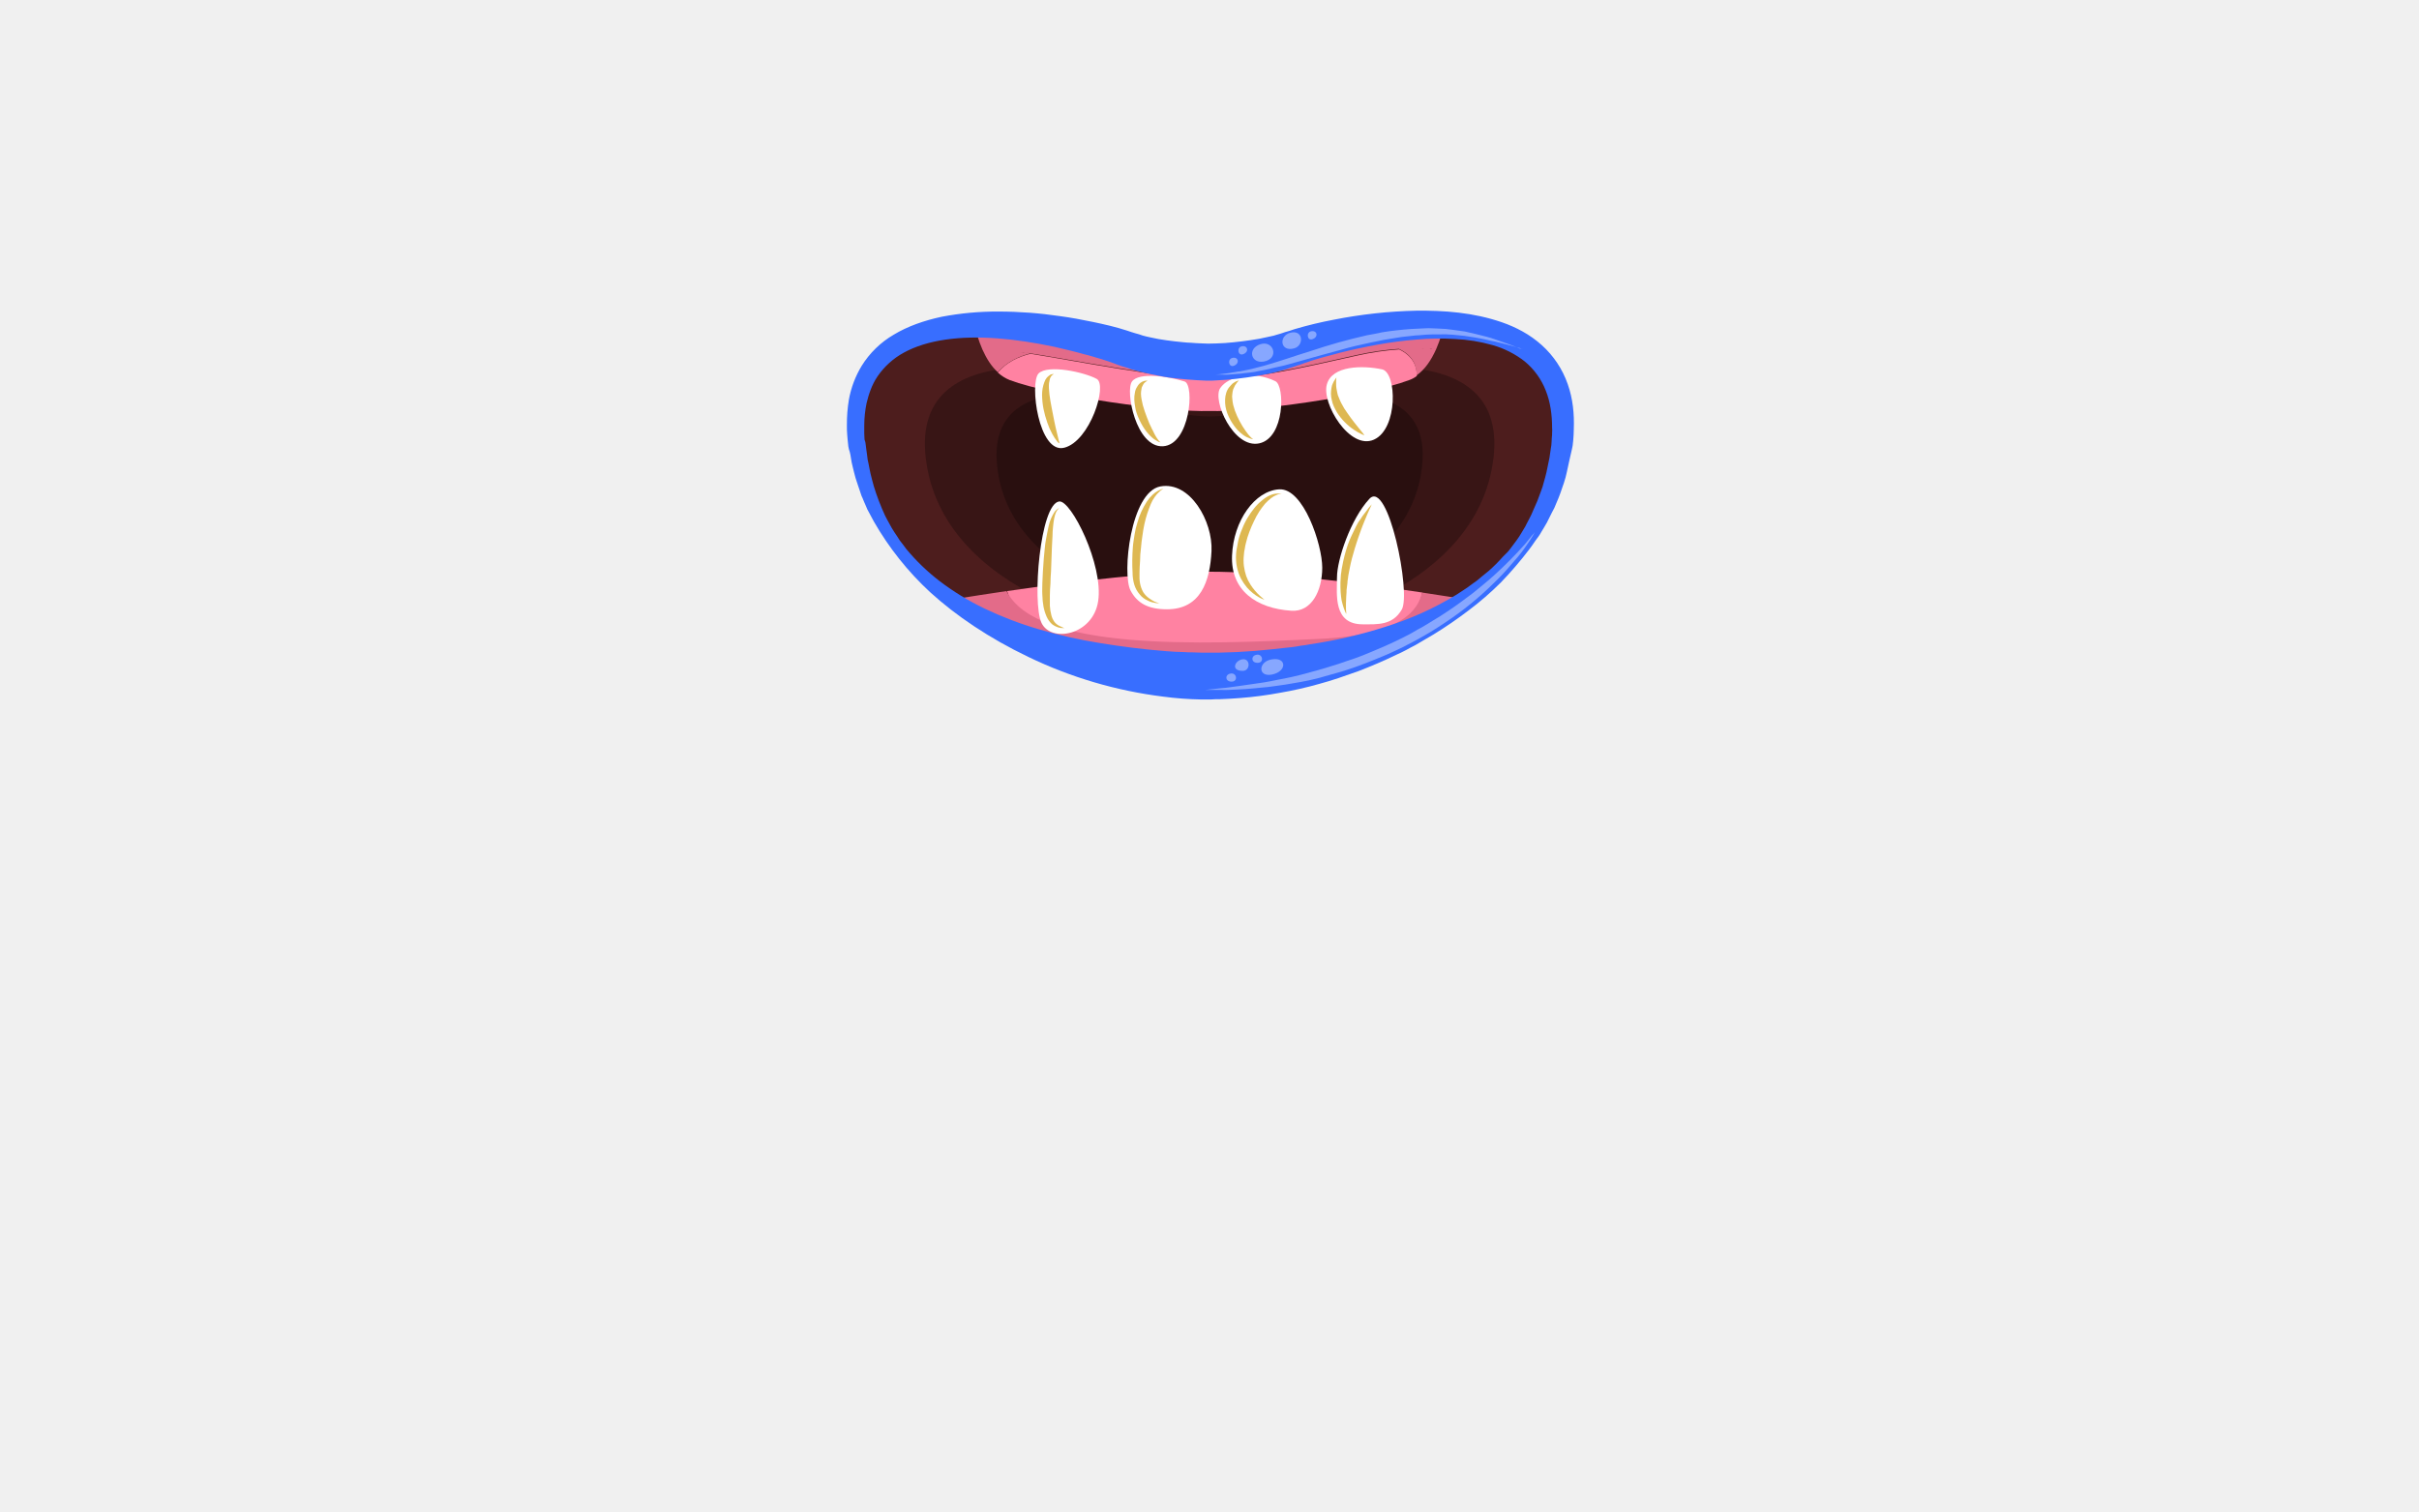
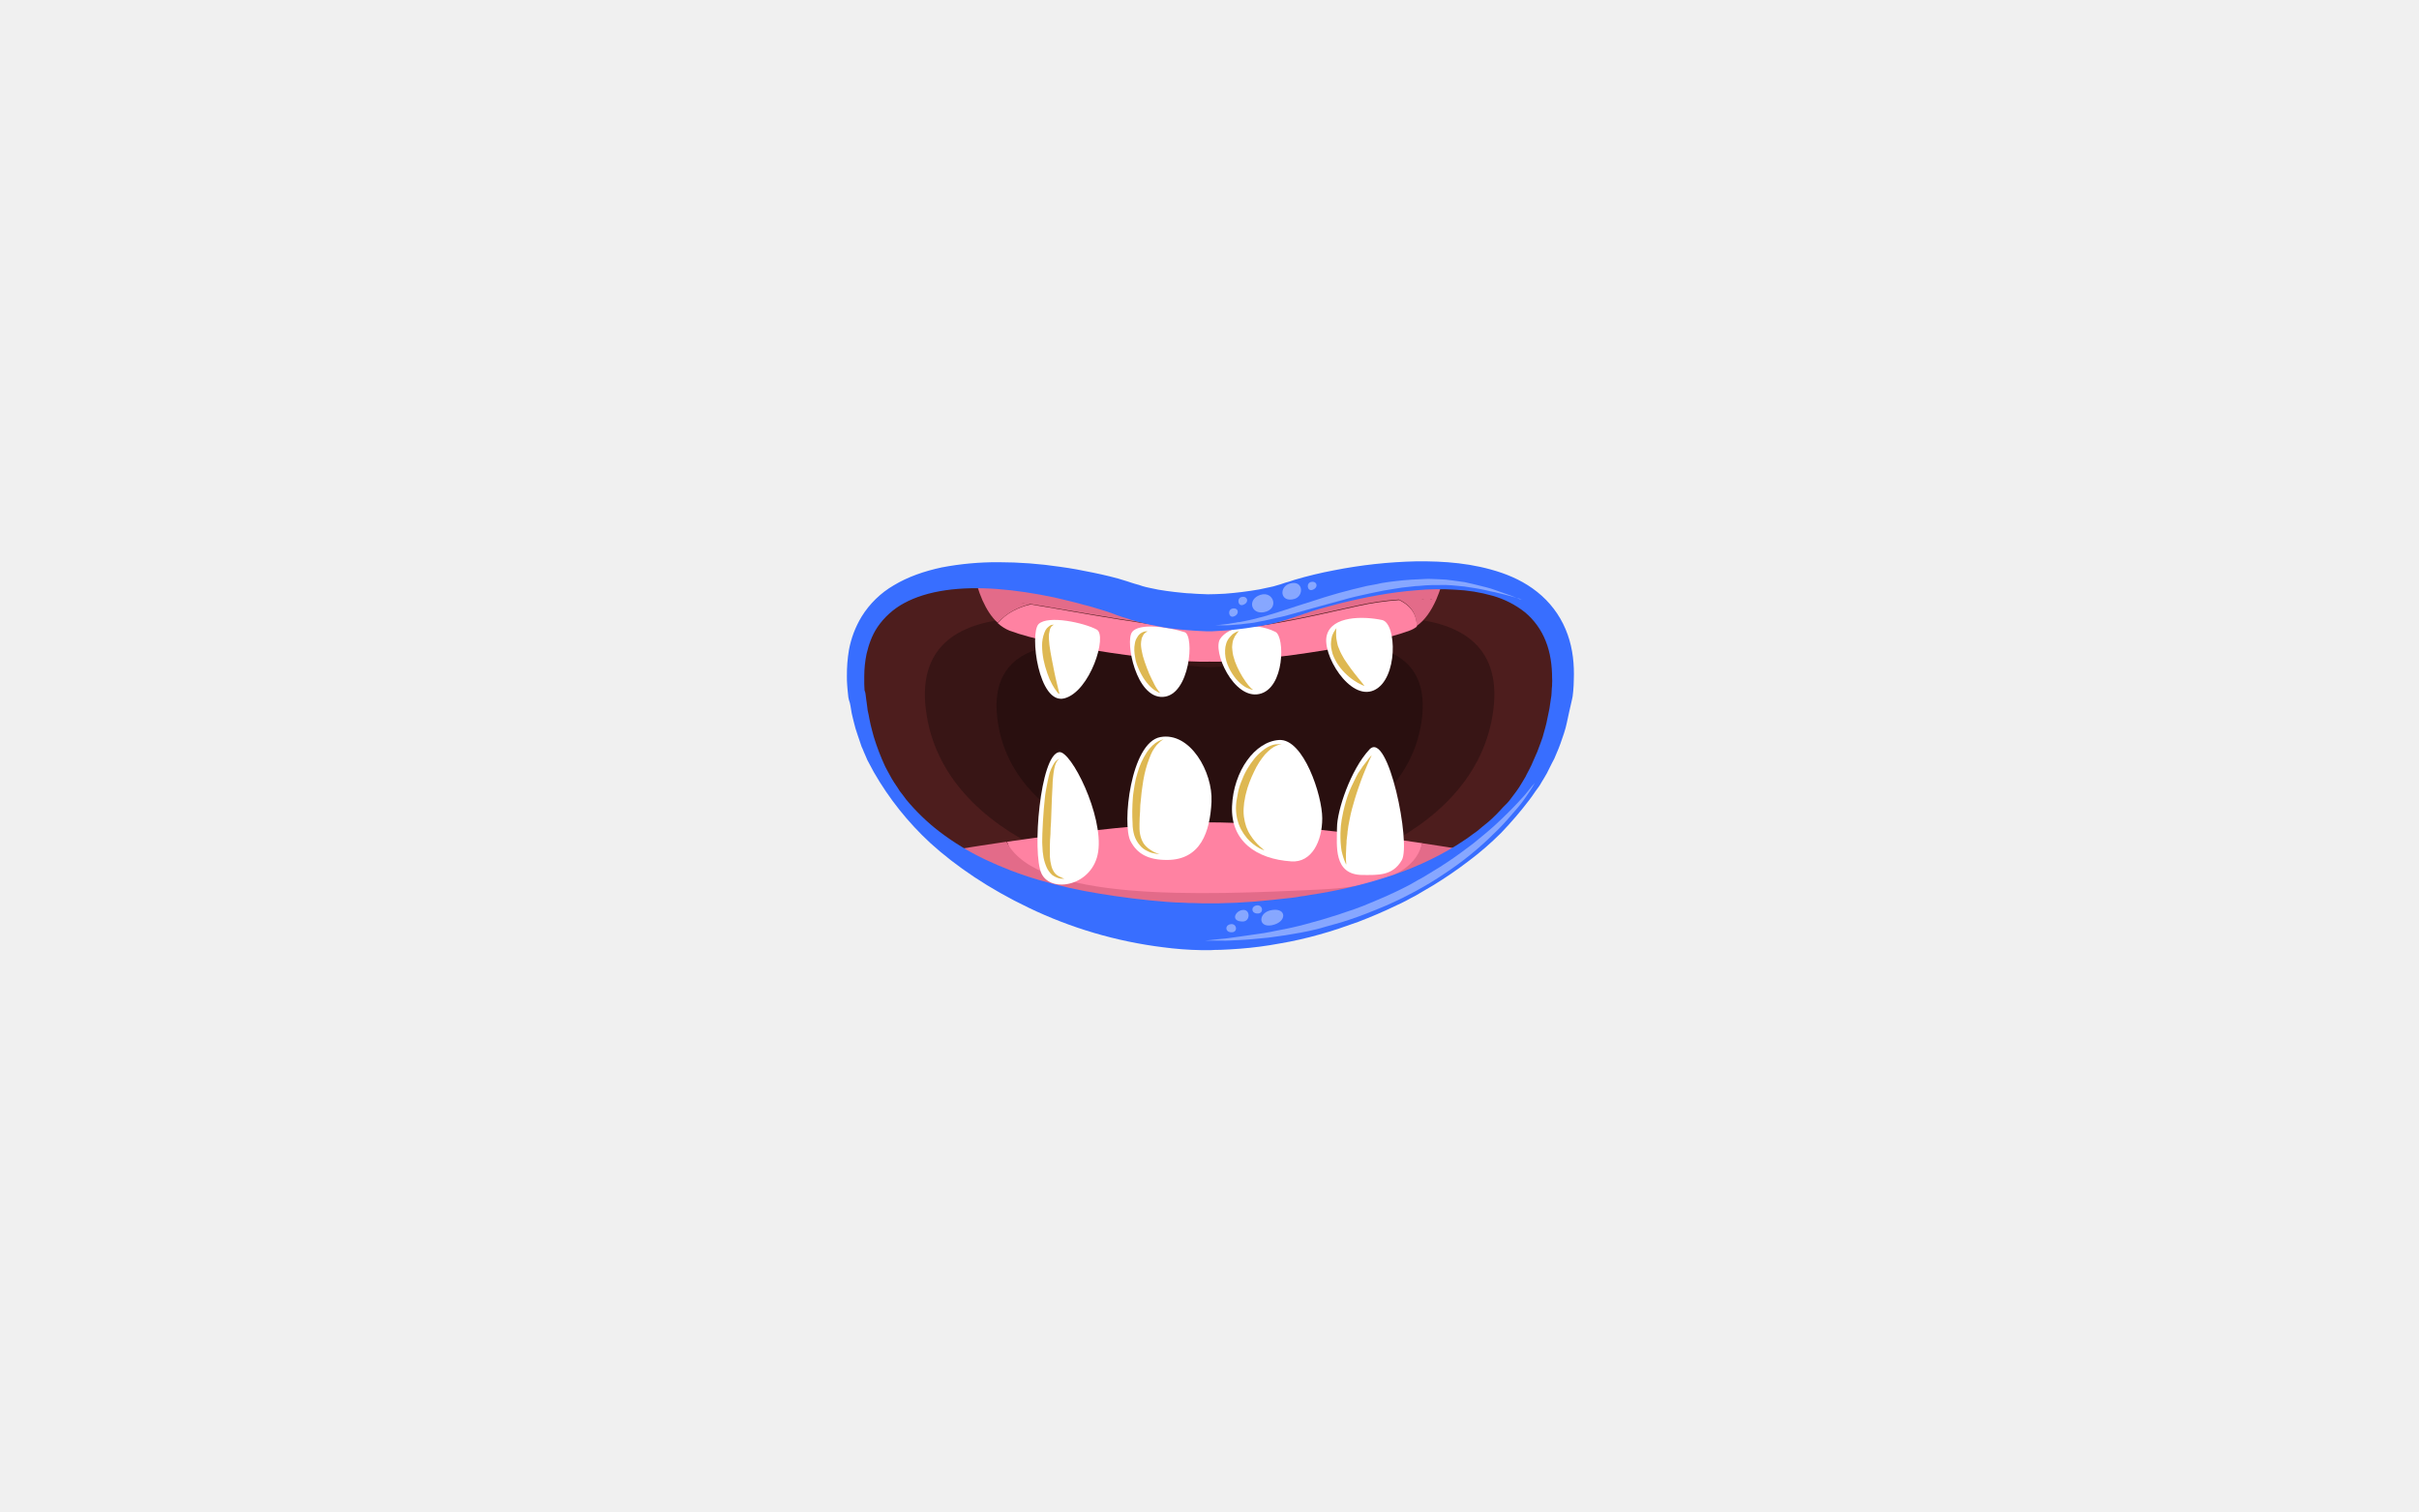
<svg xmlns="http://www.w3.org/2000/svg" viewBox="-1999 12765 1920 1200">
  <defs>
    <style>
      .cls-1 {
        clip-path: url(#clip-Screen-4-3);
      }

      .cls-2 {
        fill: #4d1d1d;
      }

      .cls-3 {
        fill: #381515;
      }

      .cls-4 {
        fill: #290f0f;
      }

      .cls-5 {
        clip-path: url(#clip-path);
      }

      .cls-6 {
        fill: #ff82a2;
      }

      .cls-7 {
        fill: #e36b89;
      }

      .cls-8 {
        fill: #fff;
      }

      .cls-9 {
        fill: #deb852;
      }

      .cls-10 {
        fill: #386eff;
      }

      .cls-11 {
        fill: #87a7ff;
      }
    </style>
    <clipPath id="clip-path">
      <path id="Tracé_382" data-name="Tracé 382" d="M560.43,183.908C544.366,44.146,365.82-5.883,280.678.543,195.536-5.883,16.991,44.146.926,183.908s181.758,88.355,212.281,77.11,67.471-11.245,67.471-11.245,36.948,0,67.471,11.245S576.495,323.669,560.43,183.908Z" />
    </clipPath>
    <clipPath id="clip-Screen-4-3">
      <rect x="-1999" y="12765" width="1920" height="1200" />
    </clipPath>
  </defs>
  <g id="Screen-4-3" class="cls-1">
-     <g id="Groupe_299" data-name="Groupe 299" transform="translate(-749.759 13320.318) rotate(180)">
+     <g id="Groupe_356" data-name="Groupe 356" transform="translate(-749.759 13519.318) rotate(180)">
      <g id="Groupe_119" data-name="Groupe 119" transform="translate(8.578 17.817)">
        <path id="Tracé_377" data-name="Tracé 377" class="cls-2" d="M560.43,183.908C544.366,44.146,365.82-5.883,280.678.543,195.536-5.883,16.991,44.146.926,183.908s181.758,88.355,212.281,77.11,67.471-11.245,67.471-11.245,36.948,0,67.471,11.245S576.495,323.669,560.43,183.908Z" transform="translate(0 0)" />
        <path id="Tracé_378" data-name="Tracé 378" class="cls-3" d="M451.257,139.513C438.405,33.258,294.513-4.379,226.124.44,157.506-4.608,13.843,33.258.762,139.513s146.187,67.012,170.972,58.521,54.39-8.491,54.39-8.491,29.834,0,54.39,8.491S464.338,245.539,451.257,139.513Z" transform="translate(54.554 33.838)" />
        <path id="Tracé_379" data-name="Tracé 379" class="cls-4" d="M337.7,112.091C328.065,26.949,220.433-3.573,169.027.328,117.85-3.573,10.447,26.949.579,112.091s109.468,53.931,127.828,47.046,40.62-6.885,40.62-6.885,22.261,0,40.62,6.885C228.236,166.022,347.572,197.233,337.7,112.091Z" transform="translate(111.422 54.604)" />
      </g>
      <g id="Groupe_138" data-name="Groupe 138" transform="translate(8.578 17.817)">
        <g id="Groupe_120" data-name="Groupe 120" class="cls-5" transform="translate(0 0)">
          <path id="Tracé_380" data-name="Tracé 380" class="cls-6" d="M82.847,6.381C19.736,15.79,3.9,26.347,0,47.919c59.668,8.95,124.385,16.524,168.677,16.524,42.456,0,103.5-7.114,160.875-15.376C312.8-6.471,159.957-5.094,82.847,6.381Z" transform="translate(111.771 19.176)" />
          <path id="Tracé_381" data-name="Tracé 381" class="cls-7" d="M295.816,0C202.642,2.065,0,64.258,0,64.258c27.31,5.508,75.274,14.229,127.139,22.031,2.983-13.54,15.606-33.506,79.634-36.719,98.911-4.819,225.821-9.639,250.147,37.866C511.769,79.4,563.176,70,591.862,64.258,591.633,64.258,388.991,2.065,295.816,0Z" transform="translate(-15.138 -19.194)" />
        </g>
        <g id="Groupe_121" data-name="Groupe 121" class="cls-5" transform="translate(0 0)">
          <path id="Tracé_383" data-name="Tracé 383" class="cls-7" d="M372.7,22.72c-3.213-7.114-7.114-13.311-12.163-17.9-6.885,8.032-16.524,12.622-25.7,14.917,1.377.229,2.524.459,3.672.688C306.144,15.606,228.116,0,194.151,0c-39.473,0-75.5,8.95-118.877,18.589a220.8,220.8,0,0,1-33.047,4.819C30.982,18.13,28,9.868,28.228,2.295c-6.655,4.59-11.7,12.163-15.606,20.884.918,0,1.606.229,2.524.229-.918,0-1.836-.229-2.524-.229C0,51.865,0,94.322,0,94.322L193,61.045l193,33.277C385.319,94.092,385.319,51.406,372.7,22.72Zm-335.519.689a21,21,0,0,0-3.9.229A22.266,22.266,0,0,1,37.178,23.408ZM42,23.179c-1.606,0-3.213.229-4.59.229C39.014,23.408,40.391,23.179,42,23.179Zm-24.326.229a6.354,6.354,0,0,1-2.065-.229A6.354,6.354,0,0,1,17.671,23.408Zm6.655.229H22.031A7.693,7.693,0,0,1,24.326,23.638Zm-3.442-.229h0Zm4.59.229h0Zm6.885,0h0Zm312.8-2.524a10.292,10.292,0,0,0,2.524.229A10.292,10.292,0,0,1,345.157,21.113Zm-6.426-.918c1.147.229,2.065.229,3.213.459A13.544,13.544,0,0,1,338.732,20.2Zm3.442.688c.918.229,1.836.229,2.524.459A9.76,9.76,0,0,0,342.174,20.884Z" transform="translate(88.134 237.15)" />
          <path id="Tracé_384" data-name="Tracé 384" class="cls-6" d="M332.547,30.594a31.18,31.18,0,0,0-9.409-5.967C288.943,11.776,196.687-1.076,164.558.072,132.429-1.076,40.173,11.776,5.978,24.627A21.541,21.541,0,0,0,.011,27.84c-.229,7.573,2.983,15.835,14,21.113a220.806,220.806,0,0,0,33.047-4.819C90.432,34.5,126.691,25.545,165.935,25.545c32.818,0,106.255,14.458,140.679,19.966C316.023,43.216,325.662,38.856,332.547,30.594Z" transform="translate(116.12 211.146)" />
        </g>
        <g id="Groupe_123" data-name="Groupe 123" class="cls-5" transform="translate(0 0)">
          <path id="Tracé_386" data-name="Tracé 386" class="cls-8" d="M32.745.015C56.383.015,53.17,23.653,53.17,37.422S42.384,83.55,27.467,99.615s-33.276-75.044-25.7-87.9C9.108-.9,20.812.015,32.745.015Z" transform="translate(126.301 41.837)" />
          <g id="Groupe_122" data-name="Groupe 122" transform="translate(151.933 50.113)">
            <path id="Tracé_387" data-name="Tracé 387" class="cls-9" d="M20.2,0a2.512,2.512,0,0,1,.459.918c.229.688.688,1.606,1.147,2.754s.918,2.754,1.377,4.36l.688,2.754c.229.918.229,2.065.459,3.213a69.5,69.5,0,0,1,.459,7.114v3.9c0,1.377-.229,2.754-.229,4.131a25.289,25.289,0,0,1-.459,4.131,33.994,33.994,0,0,1-.688,4.36c-.459,2.754-1.147,5.737-1.836,8.491s-1.606,5.737-2.524,8.491a79.273,79.273,0,0,1-3.213,7.8c-1.147,2.524-2.295,4.819-3.442,7.114A29.445,29.445,0,0,1,8.721,75.5a43.78,43.78,0,0,1-3.442,4.819C4.36,81.7,3.213,82.847,2.524,83.995A35.367,35.367,0,0,1,0,86.978a31.417,31.417,0,0,1,1.606-3.672c.459-1.147,1.147-2.524,1.836-4.131s1.377-3.442,2.295-5.508,1.606-4.131,2.524-6.426,1.606-4.819,2.524-7.114c.918-2.524,1.606-5.049,2.524-7.8.688-2.754,1.606-5.278,2.295-8.032s1.377-5.508,1.836-8.032c.459-2.754,1.147-5.278,1.377-8.032a22.611,22.611,0,0,0,.459-3.9c.229-1.147.229-2.524.459-3.672a17.37,17.37,0,0,0,.229-3.442c0-1.147.229-2.295.229-3.213,0-2.065.229-4.131.229-5.737V3.9c0-1.147-.229-2.295-.229-2.983C20.2.459,20.2,0,20.2,0Z" transform="translate(0)" />
          </g>
        </g>
        <g id="Groupe_125" data-name="Groupe 125" class="cls-5" transform="translate(0 0)">
          <path id="Tracé_389" data-name="Tracé 389" class="cls-8" d="M24.556.055C52.324,1.891,72.749,16.12,71.6,43.888S53.472,95.295,34.194,96.442,0,52.609,0,34.25,8.491-1.092,24.556.055Z" transform="translate(191.176 52.583)" />
          <g id="Groupe_124" data-name="Groupe 124" transform="translate(223.305 61.358)">
            <path id="Tracé_390" data-name="Tracé 390" class="cls-9" d="M13.77,0A22.693,22.693,0,0,1,17.9,1.836a36.578,36.578,0,0,1,9.639,7.8,42.768,42.768,0,0,1,4.819,7.114,36.068,36.068,0,0,1,3.213,9.18A37.875,37.875,0,0,1,36.26,36.26l-.229,2.524-.459,2.524c-.229,1.606-.688,3.442-.918,5.049a49.607,49.607,0,0,1-3.213,9.868,53.943,53.943,0,0,1-4.36,8.95A63.082,63.082,0,0,1,21.8,72.749a36.659,36.659,0,0,1-5.967,5.967c-3.9,3.442-8.262,5.278-11.245,5.508a16.57,16.57,0,0,1-3.442,0A4.017,4.017,0,0,0,0,83.995H1.147a7.679,7.679,0,0,0,3.213-.918c2.524-.918,5.737-3.442,8.95-6.885A72.5,72.5,0,0,0,17.9,70a58.927,58.927,0,0,0,4.131-7.573c1.377-2.754,2.524-5.508,3.672-8.491a66.7,66.7,0,0,0,2.754-8.95,32.495,32.495,0,0,0,.918-4.59l.459-2.295.229-2.524a36.936,36.936,0,0,0,0-8.721,45.475,45.475,0,0,0-1.836-8.032,32.177,32.177,0,0,0-3.442-6.885,45.081,45.081,0,0,0-7.573-8.95C15.147,1.147,13.77,0,13.77,0Z" />
          </g>
        </g>
        <g id="Groupe_127" data-name="Groupe 127" class="cls-5" transform="translate(0 0)">
          <path id="Tracé_392" data-name="Tracé 392" class="cls-8" d="M35.393,0C50.311,0,59.031,4.819,64.31,14.917c6.885,13.081,0,78.257-23.638,82.618S-1.1,69.766.052,46.128,8.543,0,35.393,0Z" transform="translate(279.02 53.785)" />
          <g id="Groupe_126" data-name="Groupe 126" transform="translate(317.168 58.604)">
            <path id="Tracé_393" data-name="Tracé 393" class="cls-9" d="M2.983,0H4.131A10.833,10.833,0,0,1,7.573.459a16.1,16.1,0,0,1,5.278,1.836,15.508,15.508,0,0,1,5.967,4.59,21.536,21.536,0,0,1,4.36,7.8,33.749,33.749,0,0,1,1.377,9.639c.229,3.213.229,6.426.229,9.868s-.229,6.885-.459,10.327-.918,6.885-1.377,10.1a59.259,59.259,0,0,1-2.295,9.639,59.325,59.325,0,0,1-7.344,16.294,29.109,29.109,0,0,1-4.59,5.508,20.7,20.7,0,0,1-4.36,3.213A26.239,26.239,0,0,1,1.147,90.65,9.649,9.649,0,0,0,0,91.109a3.962,3.962,0,0,0,.918-.688,16.738,16.738,0,0,0,2.524-2.065,19.787,19.787,0,0,0,3.442-3.9A26.876,26.876,0,0,0,10.1,78.716c.918-2.295,1.836-4.59,2.754-7.344s1.606-5.508,2.295-8.491,1.147-6.2,1.606-9.409.918-6.426,1.147-9.868a71.324,71.324,0,0,0,.688-9.868c.23-3.213.459-6.426.459-9.639v-4.36a25.289,25.289,0,0,0-.459-4.131,22.425,22.425,0,0,0-2.524-6.885c-2.524-3.9-6.2-5.967-8.721-7.344A18.771,18.771,0,0,0,4.131.23,6.439,6.439,0,0,0,2.983,0Z" />
          </g>
        </g>
        <g id="Groupe_129" data-name="Groupe 129" class="cls-5" transform="translate(0 0)">
          <path id="Tracé_395" data-name="Tracé 395" class="cls-8" d="M.49,25.973C4.621-1.108,37.9-7.3,45.47,8.761s1.147,94.322-14,96.387C22.062,106.525-3.871,54.889.49,25.973Z" transform="translate(368.543 34.238)" />
          <g id="Groupe_128" data-name="Groupe 128" transform="translate(395.884 38.868)">
            <path id="Tracé_396" data-name="Tracé 396" class="cls-9" d="M0,0H1.147A11.589,11.589,0,0,1,4.59.459,17.161,17.161,0,0,1,9.639,2.983,17.5,17.5,0,0,1,14,8.95a36.719,36.719,0,0,1,2.524,8.032,59.239,59.239,0,0,1,.918,9.18c.23,3.213,0,6.426,0,9.639-.23,3.213-.23,6.426-.459,9.639s-.459,6.426-.688,9.868c-.23,3.213-.689,6.426-.918,9.409S14.458,70.684,14,73.438s-1.147,5.508-1.606,7.8A32.347,32.347,0,0,1,7.573,92.486a10.785,10.785,0,0,1-2.524,2.295A9.649,9.649,0,0,0,3.9,95.24a3.962,3.962,0,0,0,.918-.688A11.071,11.071,0,0,0,6.655,91.8C7.8,89.273,8.491,85.371,8.95,80.552c.23-2.295.459-5.049.459-7.8.23-2.754.23-5.737.459-8.721.23-6.2.459-12.622.689-19.048.23-3.213.459-6.426.459-9.639.23-3.213.459-6.2.459-9.18V17.671a35.169,35.169,0,0,0-1.147-7.344A15.356,15.356,0,0,0,7.8,4.819,11.1,11.1,0,0,0,4.131,1.836C2.983,1.147,1.836.918,1.147.459A9.653,9.653,0,0,1,0,0Z" transform="translate(0)" />
          </g>
        </g>
        <g id="Groupe_131" data-name="Groupe 131" class="cls-5" transform="translate(0 0)">
          <path id="Tracé_398" data-name="Tracé 398" class="cls-8" d="M8.49,57.062c-11.7-2.524-12.852-47.046,6.426-55.767S56.684,30.211,52.323,45.128C48.193,60.275,23.637,60.275,8.49,57.062Z" transform="translate(135.181 187.203)" />
          <g id="Groupe_130" data-name="Groupe 130" transform="translate(157.67 191.94)">
            <path id="Tracé_399" data-name="Tracé 399" class="cls-9" d="M0,0A12.514,12.514,0,0,1,2.295.918,40.138,40.138,0,0,1,8.032,4.131a47.1,47.1,0,0,1,13.77,14,48.557,48.557,0,0,1,2.524,4.819A21.467,21.467,0,0,1,25.933,28a20.467,20.467,0,0,1,.688,5.049,28.252,28.252,0,0,1-.459,4.59c-.229.688-.229,1.377-.459,2.065a11.184,11.184,0,0,1-.688,1.606,12.444,12.444,0,0,1-1.377,2.524L22.261,45.9A15.455,15.455,0,0,1,22.49,43.6V40.85a19.819,19.819,0,0,0-.229-3.442c-.229-1.147-.459-2.524-.688-3.672A14.588,14.588,0,0,0,20.2,29.6a32.511,32.511,0,0,0-1.836-4.131c-.688-1.377-1.606-2.754-2.295-4.131A175.34,175.34,0,0,0,5.278,6.655C3.672,4.59,2.295,2.983,1.377,1.836S0,0,0,0Z" />
          </g>
        </g>
        <g id="Groupe_133" data-name="Groupe 133" class="cls-5" transform="translate(0 0)">
          <path id="Tracé_401" data-name="Tracé 401" class="cls-8" d="M4.648,49.683C-2.926,46.011-2.926,4.7,17.5.342S54.907,34.537,48.481,44.176,21.86,58.175,4.648,49.683Z" transform="translate(223.706 185.172)" />
          <g id="Groupe_132" data-name="Groupe 132" transform="translate(246.025 188.727)">
            <path id="Tracé_402" data-name="Tracé 402" class="cls-9" d="M0,0A1.776,1.776,0,0,1,.688.229,7.1,7.1,0,0,1,2.524.688c.688.229,1.606.688,2.754,1.147A18.472,18.472,0,0,1,8.491,3.9a31.851,31.851,0,0,1,6.655,6.885,43.236,43.236,0,0,1,5.278,9.639A27.585,27.585,0,0,1,22.261,31.67a19.549,19.549,0,0,1-.918,5.278,13.16,13.16,0,0,1-2.295,4.36,35.3,35.3,0,0,1-2.754,2.983c-.459.229-.918.688-1.377.918a5.015,5.015,0,0,0-1.147.688,9.447,9.447,0,0,1-1.836.688,1.776,1.776,0,0,1-.689.229l.459-.459a8.737,8.737,0,0,0,1.147-1.377c.459-.688.918-1.377,1.606-2.295.459-.918.918-1.836,1.377-2.983a17.4,17.4,0,0,0,.688-3.672,12.479,12.479,0,0,0,0-4.131,37.191,37.191,0,0,0-.688-4.59c-.459-1.606-.918-2.983-1.377-4.59A69.957,69.957,0,0,0,5.967,6.655,28.671,28.671,0,0,0,3.9,3.9c-.688-.688-1.377-1.606-1.836-2.065A6.085,6.085,0,0,0,.688.688Z" />
          </g>
        </g>
        <g id="Groupe_135" data-name="Groupe 135" class="cls-5" transform="translate(0 0)">
          <path id="Tracé_404" data-name="Tracé 404" class="cls-8" d="M3.913,51.428C-4.119,48.674-.447,1.169,21.125.022,42.468-1.126,51.188,43.855,45.681,51.428S16.765,55.559,3.913,51.428Z" transform="translate(296.502 183.198)" />
          <g id="Groupe_134" data-name="Groupe 134" transform="translate(319.233 186.203)">
            <path id="Tracé_405" data-name="Tracé 405" class="cls-9" d="M0,0A1.776,1.776,0,0,1,.689.23,3.663,3.663,0,0,1,2.524.918c.688.459,1.606.918,2.754,1.606A29.073,29.073,0,0,1,8.262,5.049a41.463,41.463,0,0,1,5.967,7.573,58.8,58.8,0,0,1,4.819,10.1,24.209,24.209,0,0,1,1.377,5.508,43.635,43.635,0,0,1,.689,5.737,22.346,22.346,0,0,1-.459,5.508,11.132,11.132,0,0,1-1.836,4.819,9.668,9.668,0,0,1-2.754,3.213,8.7,8.7,0,0,1-2.983,1.377,7.382,7.382,0,0,1-1.836.229h-.688a13.014,13.014,0,0,0,2.065-1.377,5,5,0,0,0,1.606-2.065l.688-1.377a3.317,3.317,0,0,0,.459-1.606,20.21,20.21,0,0,0,.459-3.9,28.123,28.123,0,0,0-.459-4.36,54.5,54.5,0,0,0-2.524-9.639c-1.147-3.213-2.295-6.426-3.672-9.639-.689-1.377-1.377-2.983-2.065-4.36S5.737,8.262,5.278,7.114C4.59,5.967,4.131,4.819,3.442,3.9S2.295,2.295,1.836,1.606C1.377,1.148.918.459.459.23A.8.8,0,0,1,0,0Z" />
          </g>
        </g>
        <g id="Groupe_137" data-name="Groupe 137" class="cls-5" transform="translate(0 0)">
          <path id="Tracé_407" data-name="Tracé 407" class="cls-8" d="M2.64,54.966C-6.081,50.146,7.918,5.625,28.343.346s27.769,51.406,20.425,58.98C41.194,66.67,12.278,60.244,2.64,54.966Z" transform="translate(367.541 181.725)" />
          <g id="Groupe_136" data-name="Groupe 136" transform="translate(399.555 185.514)">
            <path id="Tracé_408" data-name="Tracé 408" class="cls-9" d="M0,0A1.776,1.776,0,0,1,.689.229,3.9,3.9,0,0,1,2.065,1.606a38.445,38.445,0,0,1,3.9,5.967,54.978,54.978,0,0,1,3.9,8.95A83,83,0,0,1,12.852,27.31,62.308,62.308,0,0,1,14,38.555a28.243,28.243,0,0,1-1.836,10.1c-.23.688-.689,1.377-.918,2.065A9.716,9.716,0,0,1,10.1,52.324,16.737,16.737,0,0,1,7.573,54.39c-.459.229-.688.459-1.147.459a1.38,1.38,0,0,0-.918.229H4.819l.459-.459c.23-.229.459-.229.689-.459l.688-.688A7.179,7.179,0,0,0,7.8,51.177q.344-1.377.688-3.442C8.95,42.686,7.8,35.571,6.426,28.457,5.737,24.785,5.049,21.343,4.36,17.9S2.983,11.475,2.3,8.721,1.148,3.672.689,2.065A7.094,7.094,0,0,1,.23.229Z" />
          </g>
        </g>
      </g>
      <g id="Groupe_143" data-name="Groupe 143" transform="translate(0 0)">
        <g id="Groupe_139" data-name="Groupe 139">
          <path id="Tracé_410" data-name="Tracé 410" class="cls-10" d="M562.123,202.413c0-.459-.23-1.836-.459-3.672-.229-1.377-.459-2.983-.688-5.049a36.83,36.83,0,0,0-1.147-6.655c-.459-2.295-.918-5.049-1.606-8.032s-1.607-6.2-2.524-9.639a182.9,182.9,0,0,0-8.95-23.408c-.918-2.065-2.295-4.131-3.442-6.426a70.775,70.775,0,0,0-3.9-6.655c-1.377-2.065-2.983-4.36-4.36-6.655-1.606-2.065-3.442-4.36-5.049-6.655A164.763,164.763,0,0,0,503.6,94.092a206.949,206.949,0,0,0-35.571-21.8,290.369,290.369,0,0,0-43.145-16.524A390.61,390.61,0,0,0,376,44.751C359.022,42,341.351,39.7,323.221,38.325c-2.295-.229-4.59-.229-6.885-.459-2.295,0-4.59-.229-6.885-.229-2.295-.229-4.59-.229-6.885-.229s-4.59-.229-6.885-.229h-14c-4.59.229-9.18.229-14,.459s-9.639.688-14.458.918l-14.458,1.377c-4.819.459-9.639,1.147-14.688,1.606-2.524.229-4.819.688-7.344,1.147a70.266,70.266,0,0,0-7.344,1.147A370.6,370.6,0,0,0,149.954,57.6a262.125,262.125,0,0,0-29.146,11.016A246.422,246.422,0,0,0,93.039,83.306l-6.655,4.36c-2.295,1.377-4.36,3.213-6.426,4.59l-3.213,2.295a34.336,34.336,0,0,0-2.983,2.524c-2.065,1.606-4.131,3.442-6.2,5.049A130,130,0,0,0,56.321,113.37l-3.213,3.213a29.07,29.07,0,0,0-2.524,2.983l-4.819,6.426a66.47,66.47,0,0,0-4.36,6.655l-2.065,3.442a25.084,25.084,0,0,0-1.836,3.442c-1.147,2.295-2.524,4.59-3.672,7.114l-3.213,7.344a70.1,70.1,0,0,0-2.983,7.344c-.918,2.524-1.836,4.819-2.754,7.573-1.377,5.049-2.983,10.1-3.9,15.376-.459,2.524-1.147,5.049-1.606,7.8l-1.147,7.8a22.611,22.611,0,0,0-.459,3.9l-.229,4.131a22.265,22.265,0,0,0-.229,3.9,22.151,22.151,0,0,0,0,3.9c0,10.327,1.377,20.425,5.049,29.6a56.718,56.718,0,0,0,16.523,22.949,73.663,73.663,0,0,0,25.7,13.081,128.6,128.6,0,0,0,29.834,4.819,197.006,197.006,0,0,0,30.752-.459c20.425-1.606,40.62-5.508,60.127-10.327,9.639-2.524,19.507-5.049,28.457-8.262l3.213-1.147,1.377-.459.918-.229,1.836-.688c2.524-.689,4.819-1.606,7.114-2.295,1.147-.459,2.524-.689,3.9-1.147l4.131-1.147c2.754-.688,5.508-1.377,8.262-1.836a299.858,299.858,0,0,1,31.211-4.36c2.524-.229,5.278-.229,7.8-.459l3.9-.229h4.131c5.508.229,10.327.459,15.376.918l7.573.688c2.524.229,5.049.689,7.344.918,4.819.688,9.868,1.836,14.688,2.754,4.819,1.147,9.639,2.295,14.458,3.672,2.295.918,4.819,1.606,7.114,2.295l3.442,1.147c.918.229,2.295.918,2.983,1.147,3.672,1.377,7.8,2.754,11.7,3.9,4.131,1.147,8.032,2.524,12.163,3.442,8.032,2.295,16.064,4.131,23.867,5.967,31.441,6.655,61.275,9.409,86.519,5.737,12.622-1.836,23.867-5.278,33.047-10.327a59.847,59.847,0,0,0,20.884-18.818c4.819-7.114,7.114-14.688,8.721-21.343a87.172,87.172,0,0,0,1.836-17.671v-6.426c0-1.836-.23-3.442-.23-4.819a12.846,12.846,0,0,1-.918-3.9Zm13.77-1.606h0c0,.229.229,1.606.459,4.36.229,1.377.229,3.213.459,5.278a71.407,71.407,0,0,1,.23,7.344,118.234,118.234,0,0,1-1.606,20.425,78.507,78.507,0,0,1-10.1,26.621,73.361,73.361,0,0,1-25.474,24.785c-11.016,6.655-24.1,11.245-38.1,14.229a234.079,234.079,0,0,1-44.981,4.131,332.77,332.77,0,0,1-49.112-3.672c-8.491-1.147-17.212-2.754-25.933-4.59-4.36-.918-8.721-1.836-13.311-2.983s-8.95-2.295-13.77-3.9c-1.377-.459-2.295-.689-3.442-1.147l-2.983-.918a59.26,59.26,0,0,1-5.967-1.836c-3.9-1.147-8.262-1.836-12.393-2.754-4.36-.688-8.491-1.377-12.852-1.836-2.295-.229-4.36-.459-6.655-.688a64.836,64.836,0,0,0-6.655-.459c-4.36-.459-8.95-.459-13.311-.688-3.9,0-8.721.229-13.311.459q-13.77,1.033-27.539,3.442c-2.295.459-4.36.918-6.426,1.377l-3.213.689a25.953,25.953,0,0,0-3.442.918c-2.524.688-4.819,1.377-7.344,2.295l-3.213.918-4.131,1.377a312.713,312.713,0,0,1-31.441,7.573,380.27,380.27,0,0,1-65.176,7.114c-22.261.23-45.21-1.377-67.93-9.18-11.245-3.9-22.261-9.639-31.67-18.13A74.523,74.523,0,0,1,4.914,250.377c-4.131-11.7-5.278-23.867-4.819-35.8,0-2.983.229-6.2.459-8.95l.459-4.131.229-1.147.229-1.147.459-2.065L3.767,189.1c.459-2.754,1.377-5.737,1.836-8.491,1.147-5.737,3.213-11.245,5.049-16.523.918-2.754,2.065-5.278,3.213-8.032a48.416,48.416,0,0,1,3.672-7.8l3.9-7.8c1.377-2.524,2.983-5.049,4.36-7.344a32.137,32.137,0,0,1,2.295-3.672l2.524-3.442c1.606-2.295,3.213-4.819,5.049-7.114A301.027,301.027,0,0,1,57.927,92.945a238.411,238.411,0,0,1,25.7-22.261A329.909,329.909,0,0,1,111.4,51.636c4.819-2.983,9.639-5.508,14.458-8.491,2.524-1.377,5.049-2.524,7.344-3.9,2.524-1.377,5.049-2.524,7.573-3.672,9.868-4.819,20.2-9.18,30.293-13.081,10.327-3.672,20.654-7.344,30.982-10.1a296.31,296.31,0,0,1,31.441-7.114A294.833,294.833,0,0,1,264.93,1.147c5.049-.459,10.786-.688,15.835-.918,2.524,0,5.049,0,7.344-.229h7.8A261.168,261.168,0,0,1,326.2,2.295,343.187,343.187,0,0,1,432.918,33.735c31.211,14.917,57.6,32.818,78.028,51.406A236.915,236.915,0,0,1,555.7,141.368c1.147,2.295,2.295,4.36,3.442,6.426a38.177,38.177,0,0,1,2.983,6.2c.918,2.065,1.836,4.131,2.524,5.967a14.035,14.035,0,0,1,1.148,2.754c.229.918.688,1.836.918,2.754,1.147,3.672,2.524,7.114,3.442,10.327s1.606,6.2,2.295,8.95a60.221,60.221,0,0,1,1.377,6.885,45.871,45.871,0,0,0,.918,4.819,22.228,22.228,0,0,1,1.148,4.36Z" />
        </g>
        <g id="Groupe_142" data-name="Groupe 142" transform="translate(31.076 7.511)">
          <g id="Groupe_140" data-name="Groupe 140" transform="translate(0 0)">
            <path id="Tracé_411" data-name="Tracé 411" class="cls-11" d="M0,125.366a21.144,21.144,0,0,1,1.606-2.983c1.147-1.836,2.754-4.59,5.278-8.032a105.079,105.079,0,0,1,9.18-11.7c3.672-4.36,8.032-9.409,13.081-14.458S39.7,77.861,45.9,72.582a245.88,245.88,0,0,1,20.2-15.606c7.344-5.049,14.917-10.1,23.179-14.688l6.2-3.442c2.065-1.147,4.131-2.065,6.2-3.213,4.131-2.295,8.491-4.131,12.852-6.2s8.721-3.672,13.081-5.508,8.721-3.442,13.081-5.049,8.721-2.983,13.081-4.36c4.36-1.147,8.721-2.524,13.081-3.672,4.36-1.377,8.491-2.295,12.622-3.213s8.262-1.606,12.393-2.295c3.9-.688,7.8-1.377,11.7-1.836s7.344-1.147,11.016-1.377C221.69,1.44,228.116.751,233.853.522S244.639-.167,248.77.063h12.852s-4.59.459-12.852,1.377c-4.131.229-8.95,1.147-14.688,1.836s-11.934,1.836-19.048,2.754c-3.442.459-7.114,1.377-10.786,2.065s-7.573,1.377-11.475,2.295-8.032,1.836-11.934,2.983l-12.393,3.442c-4.131,1.377-8.491,2.524-12.622,3.9s-8.491,2.983-12.852,4.36c-4.36,1.606-8.721,3.213-12.852,5.049s-8.491,3.442-12.852,5.508c-4.131,1.836-8.491,3.9-12.622,5.967-2.065,1.147-4.131,2.065-6.2,3.213s-4.131,2.295-5.967,3.442c-4.131,2.065-7.8,4.59-11.7,6.885s-7.573,4.59-11.245,7.114c-7.344,4.819-14,9.868-20.425,14.688C42.915,81.992,36.948,86.811,31.9,91.4A324.7,324.7,0,0,0,8.032,115.5c-2.754,3.213-4.59,5.737-5.967,7.344A11.522,11.522,0,0,0,0,125.366Z" />
          </g>
          <g id="Groupe_141" data-name="Groupe 141" transform="translate(9.18 250.338)">
            <path id="Tracé_412" data-name="Tracé 412" class="cls-11" d="M0,20.3s3.672,1.147,10.327,2.983c3.213.918,7.344,1.836,11.934,2.983,2.295.459,4.819.918,7.344,1.606,2.524.459,5.278,1.147,8.262,1.606,2.754.459,5.967.918,8.95,1.377,3.213.229,6.2.689,9.639.918a73.344,73.344,0,0,0,10.1.229h5.278c1.606,0,3.442-.229,5.278-.229,1.836-.229,3.672-.229,5.508-.459a44.566,44.566,0,0,0,5.508-.459c3.672-.459,7.344-.689,11.245-1.377,3.672-.688,7.573-1.147,11.245-1.836s7.573-1.606,11.245-2.295c3.672-.918,7.573-1.606,11.245-2.524s7.573-1.836,11.245-2.983c3.672-.918,7.344-2.065,11.016-2.983s7.114-2.065,10.786-2.983c7.114-2.065,13.77-3.9,20.425-5.737,3.213-.918,6.426-1.606,9.639-2.295s6.2-1.377,8.95-2.065c2.983-.459,5.737-1.147,8.262-1.606,2.754-.459,5.278-.688,7.573-.918,1.147-.229,2.295-.229,3.442-.459,1.147,0,2.295-.229,3.213-.229,2.065-.229,3.9-.229,5.737-.459,3.442-.229,6.2,0,8.032,0h2.754a25.011,25.011,0,0,0-2.754.229c-1.836.229-4.59.459-7.8.918-1.606.229-3.442.688-5.508.918a13.545,13.545,0,0,1-3.213.459l-3.442.688c-2.295.459-4.819.918-7.344,1.606s-5.278,1.377-8.032,2.065c-5.508,1.606-11.7,3.442-17.9,5.508-6.426,2.065-13.081,4.36-19.966,6.426-6.885,2.295-14.229,4.59-21.572,6.655-3.672.918-7.573,2.065-11.245,2.983-3.9.918-7.573,1.836-11.475,2.754-3.9.688-7.8,1.377-11.7,2.295-3.9.688-7.8,1.147-11.7,1.606-7.8.918-15.606,1.377-22.72,1.606a44.061,44.061,0,0,1-5.508,0c-1.836,0-3.672-.23-5.508-.23a78.528,78.528,0,0,1-10.557-.918c-3.442-.459-6.655-.918-9.868-1.377q-4.819-1.033-8.95-2.065c-2.983-.688-5.508-1.377-8.262-2.065A68.679,68.679,0,0,1,21.8,27.871q-6.885-2.41-11.7-4.131c-3.213-1.147-5.737-2.295-7.344-2.983A6.662,6.662,0,0,1,0,20.3Z" />
          </g>
          <path id="Tracé_413" data-name="Tracé 413" class="cls-11" d="M5.2.557C16.673-2.885,18.05,10.655,8.181,12.95-1.916,15.245-2.375,2.852,5.2.557Z" transform="translate(185.511 270.766)" />
          <path id="Tracé_414" data-name="Tracé 414" class="cls-11" d="M7.541.188c10.327-1.836,13.311,10.327,2.754,13.77S-5.081,2.483,7.541.188Z" transform="translate(207.494 260.579)" />
          <path id="Tracé_415" data-name="Tracé 415" class="cls-11" d="M3.5.129c3.9-1.147,5.049,5.737.459,6.426S-1.783,1.735,3.5.129Z" transform="translate(228.293 266.375)" />
          <path id="Tracé_416" data-name="Tracé 416" class="cls-11" d="M3.4.129c3.9-1.147,5.049,5.737.459,6.426S-1.645,1.735,3.4.129Z" transform="translate(235.728 257.196)" />
          <path id="Tracé_417" data-name="Tracé 417" class="cls-11" d="M3.5.129c3.9-1.147,5.049,5.737.459,6.426S-1.783,1.735,3.5.129Z" transform="translate(173.214 278.309)" />
          <path id="Tracé_418" data-name="Tracé 418" class="cls-11" d="M9.21.224C20.455-1.841,20,11.01,8.522,12.387-2.953,13.994-2.953,2.519,9.21.224Z" transform="translate(199.628 12.002)" />
          <path id="Tracé_419" data-name="Tracé 419" class="cls-11" d="M4.647,0c9.868,0,6.2,8.491,0,9.18S-1.549,0,4.647,0Z" transform="translate(227.141 15.209)" />
          <path id="Tracé_420" data-name="Tracé 420" class="cls-11" d="M2.7.057c5.737-.688,6.426,5.049,2.295,6.2C-.288,7.86-1.895.746,2.7.057Z" transform="translate(237.125 6.661)" />
          <path id="Tracé_421" data-name="Tracé 421" class="cls-11" d="M2.7.057c5.737-.688,6.426,5.049,2.295,6.2C-.288,7.86-1.895.746,2.7.057Z" transform="translate(216.47 21.578)" />
        </g>
      </g>
    </g>
  </g>
</svg>
